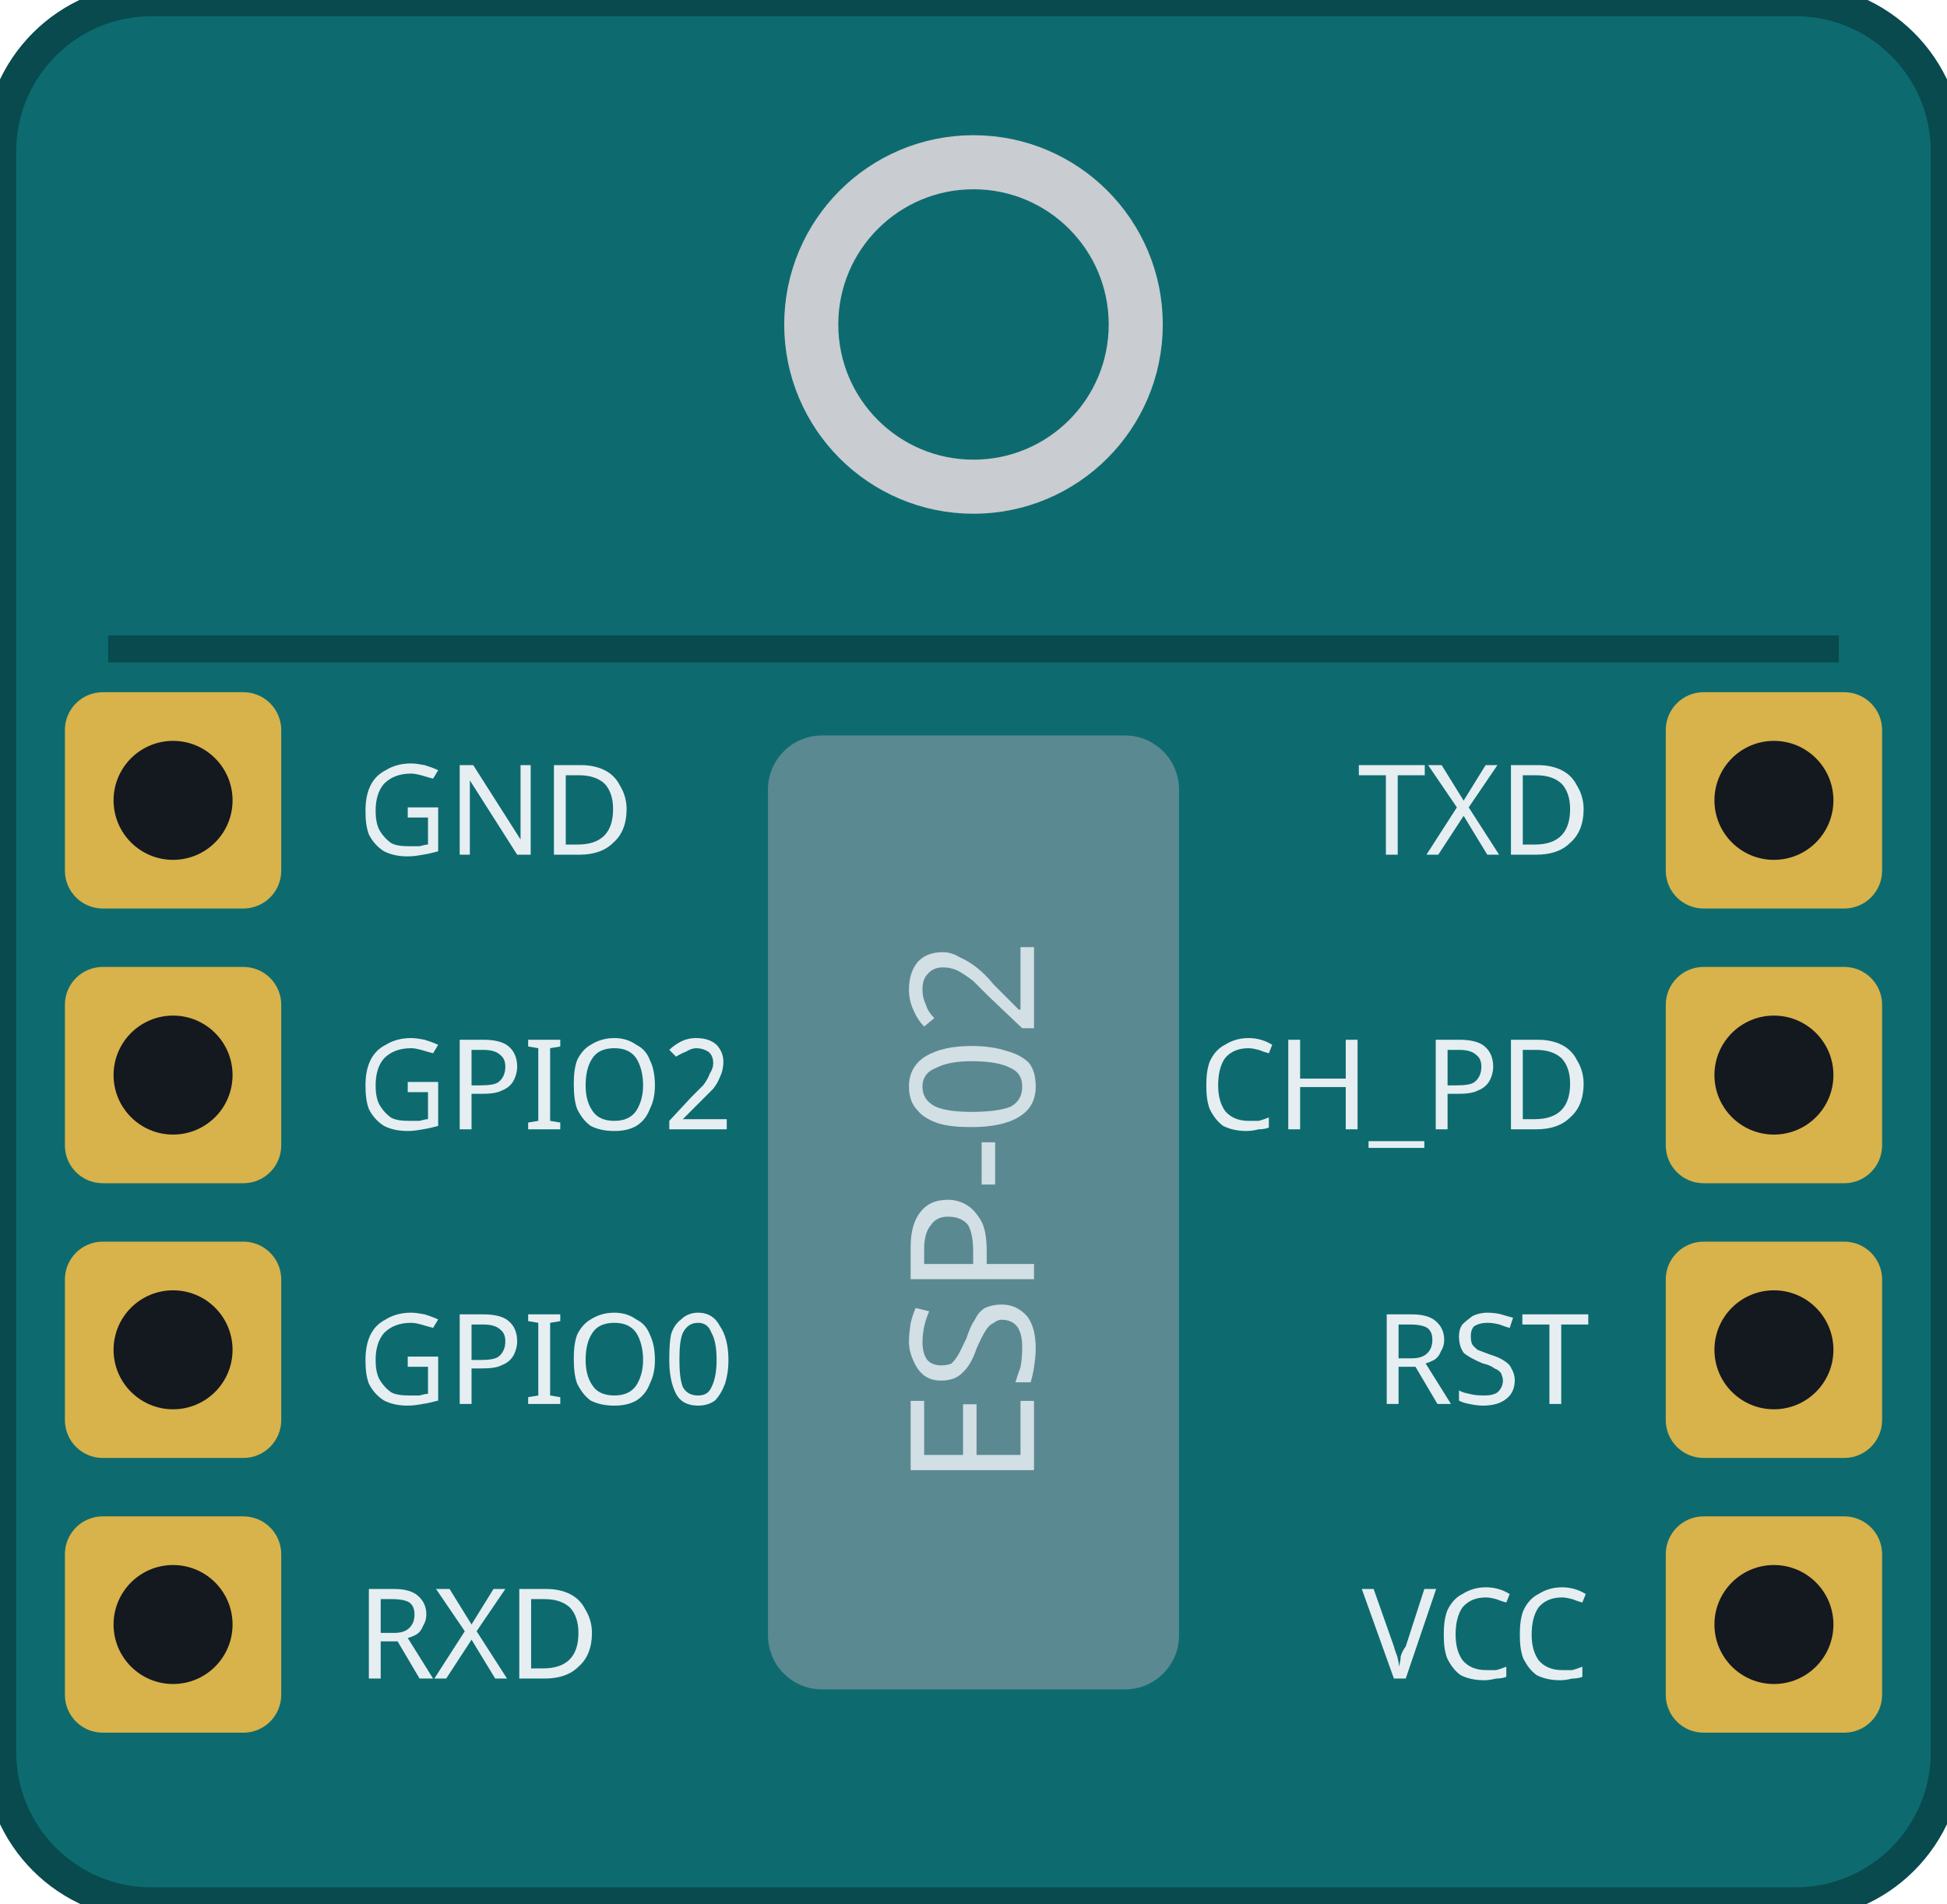
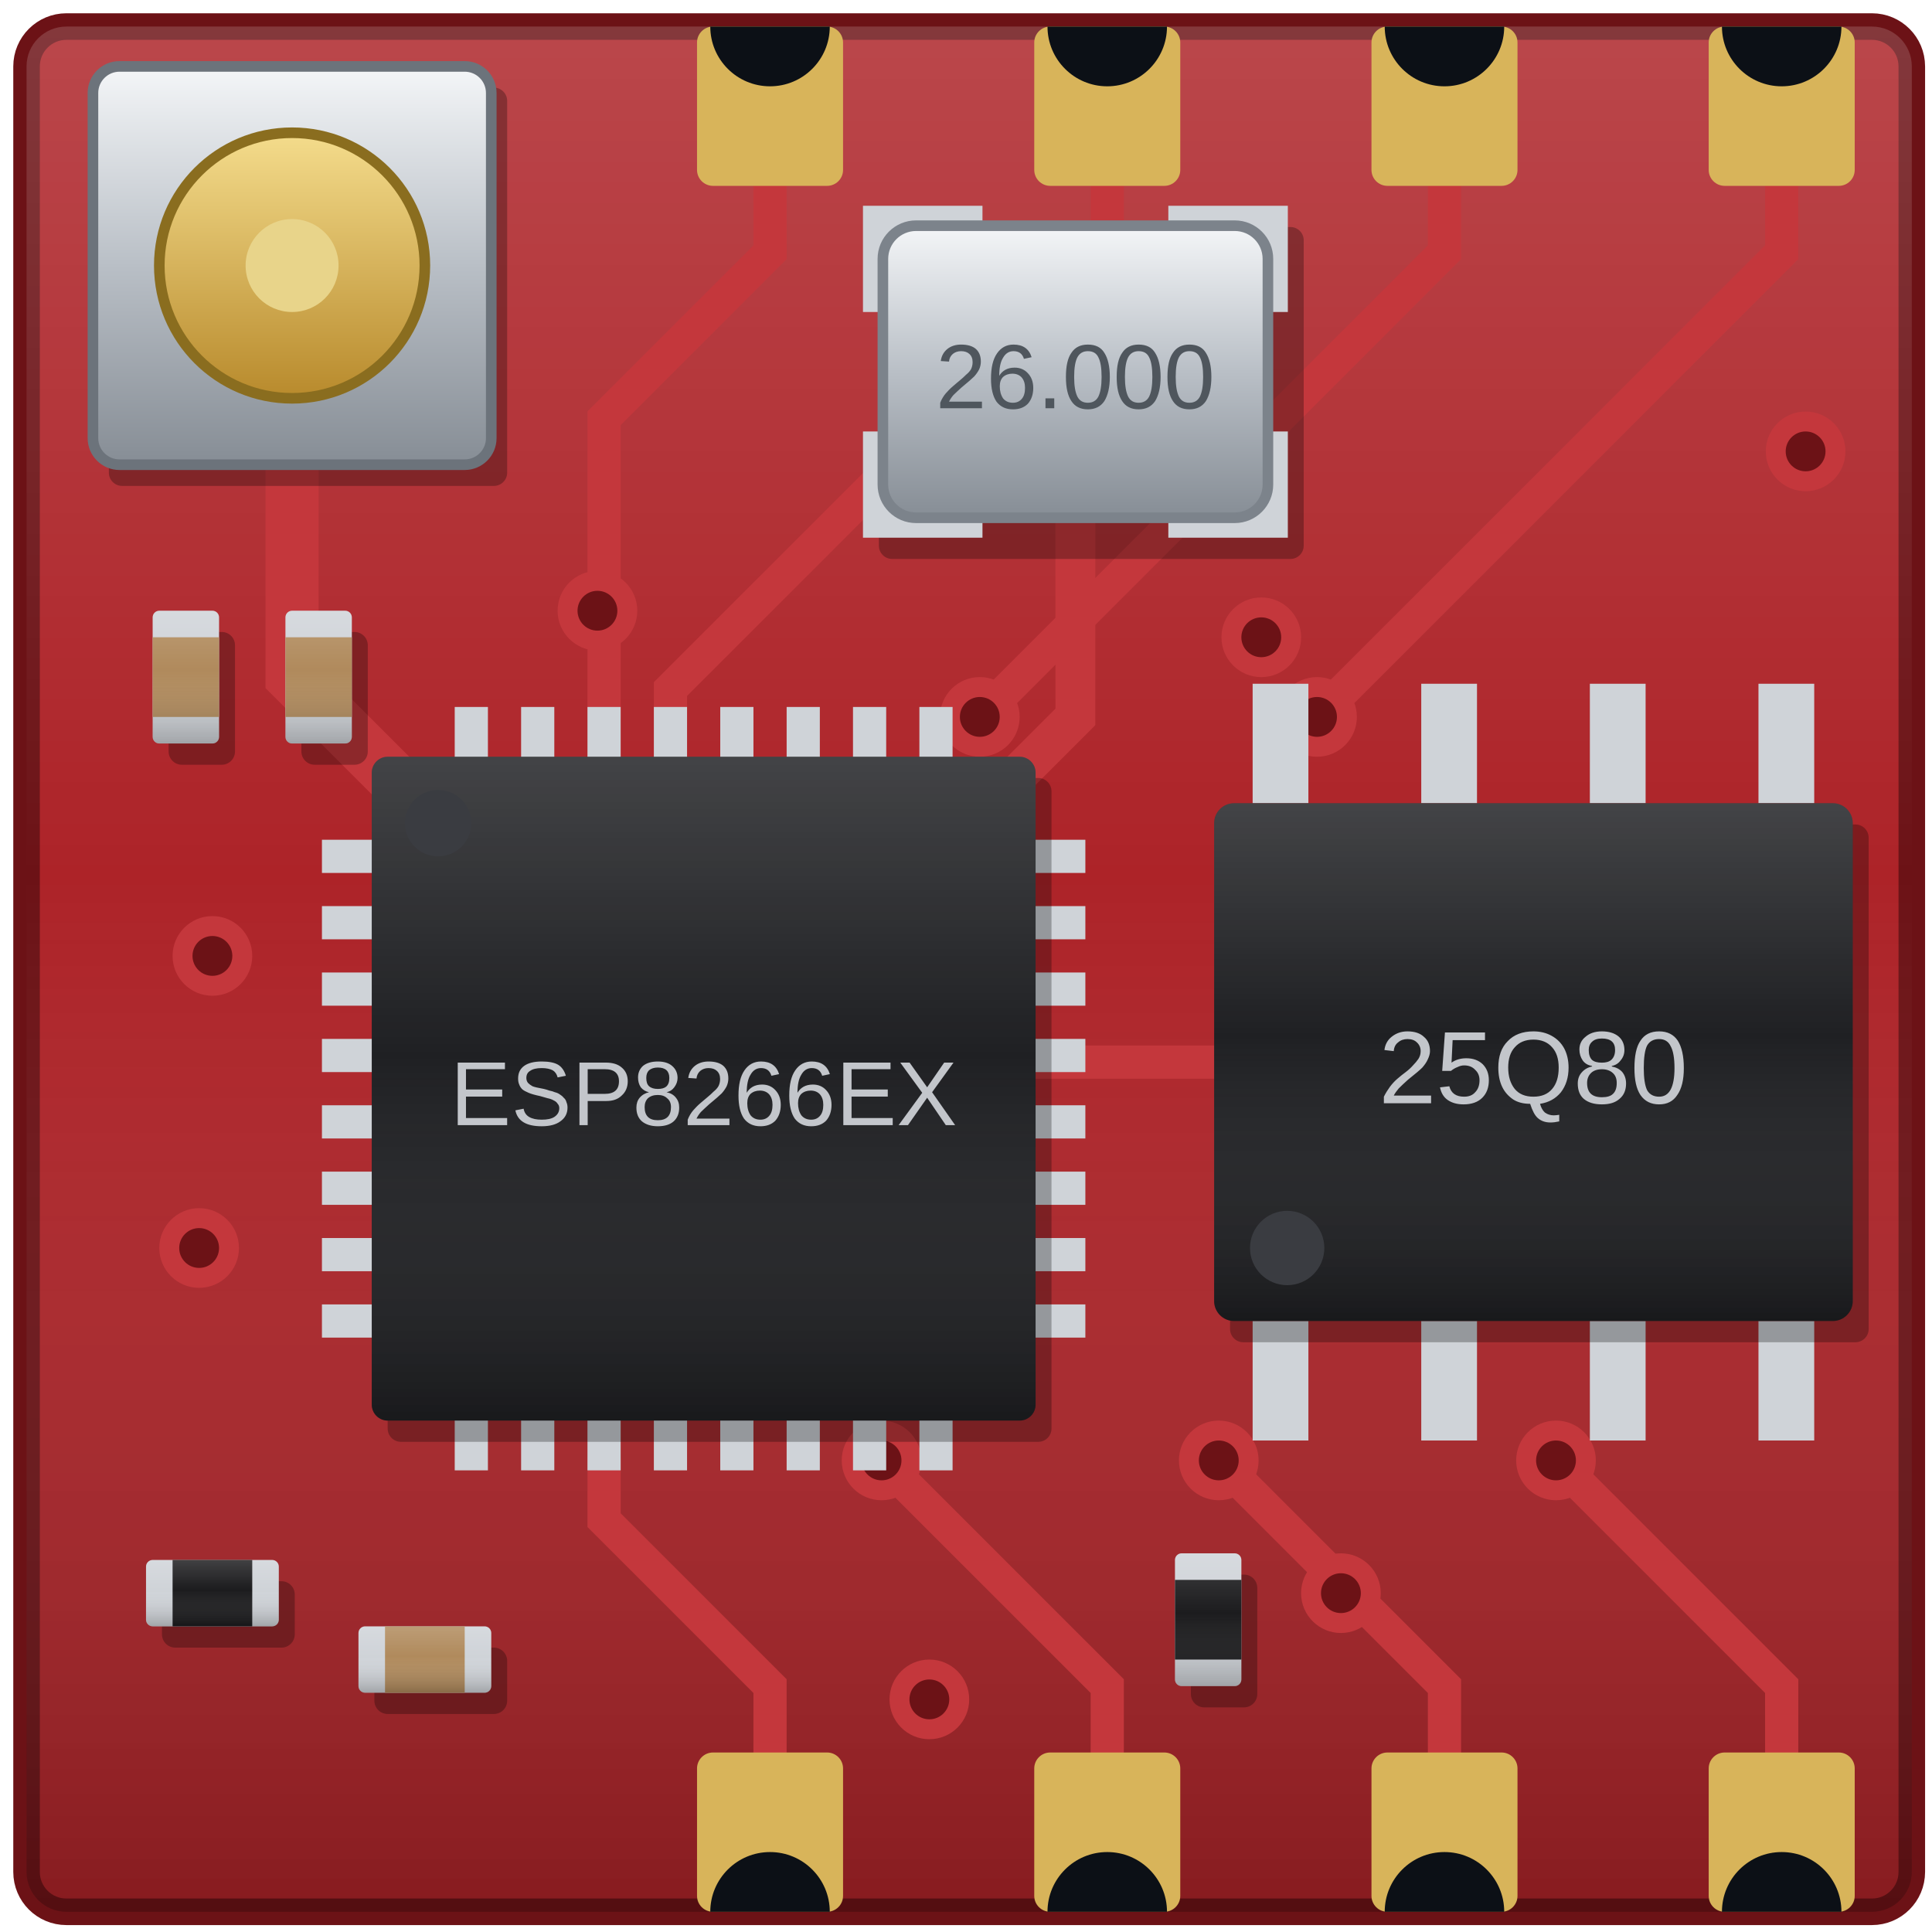
- <svg xmlns="http://www.w3.org/2000/svg" version="1.1" width="18.0mm" height="17.6mm" viewBox="0 0 18.0 17.6">
-   <rect x="0" y="0" width="18.0" height="17.6" rx="1.4" fill="#0d6b6f" />
-   <rect x="0" y="0" width="18.0" height="17.6" rx="1.4" fill="none" stroke="#084a4d" stroke-width="0.3" />
-   <circle cx="9.00" cy="3.0" r="1.5" fill="none" stroke="#c9ccd1" stroke-width="0.5" />
-   <line x1="1.0" y1="6.00" x2="17.00" y2="6.00" stroke="#084a4d" stroke-width="0.25" />
-   <rect x="7.10" y="6.80" width="3.8" height="8.82" rx="0.5" fill="#9aa3ad" opacity="0.55" />
-   <rect x="0.60" y="6.40" width="2.0" height="2.0" rx="0.35" fill="#d8b24a" />
-   <circle cx="1.60" cy="7.40" r="0.55" fill="#14181f" />
-   <rect x="0.60" y="8.94" width="2.0" height="2.0" rx="0.35" fill="#d8b24a" />
-   <circle cx="1.60" cy="9.94" r="0.55" fill="#14181f" />
-   <rect x="0.60" y="11.48" width="2.0" height="2.0" rx="0.35" fill="#d8b24a" />
-   <circle cx="1.60" cy="12.48" r="0.55" fill="#14181f" />
-   <rect x="0.60" y="14.02" width="2.0" height="2.0" rx="0.35" fill="#d8b24a" />
-   <circle cx="1.60" cy="15.02" r="0.55" fill="#14181f" />
-   <rect x="15.40" y="6.40" width="2.0" height="2.0" rx="0.35" fill="#d8b24a" />
-   <circle cx="16.40" cy="7.40" r="0.55" fill="#14181f" />
-   <rect x="15.40" y="8.94" width="2.0" height="2.0" rx="0.35" fill="#d8b24a" />
-   <circle cx="16.40" cy="9.94" r="0.55" fill="#14181f" />
-   <rect x="15.40" y="11.48" width="2.0" height="2.0" rx="0.35" fill="#d8b24a" />
-   <circle cx="16.40" cy="12.48" r="0.55" fill="#14181f" />
-   <rect x="15.40" y="14.02" width="2.0" height="2.0" rx="0.35" fill="#d8b24a" />
-   <circle cx="16.40" cy="15.02" r="0.55" fill="#14181f" />
-   <text x="3.30" y="7.90" fill="#e6eef2" font-size="1.15px" font-family="Verdana">GND</text>
-   <text x="3.30" y="10.44" fill="#e6eef2" font-size="1.15px" font-family="Verdana">GPIO2</text>
-   <text x="3.30" y="12.98" fill="#e6eef2" font-size="1.15px" font-family="Verdana">GPIO0</text>
-   <text x="3.30" y="15.52" fill="#e6eef2" font-size="1.15px" font-family="Verdana">RXD</text>
-   <text x="14.70" y="7.90" fill="#e6eef2" font-size="1.15px" text-anchor="end" font-family="Verdana">TXD</text>
-   <text x="14.70" y="10.44" fill="#e6eef2" font-size="1.15px" text-anchor="end" font-family="Verdana">CH_PD</text>
-   <text x="14.70" y="12.98" fill="#e6eef2" font-size="1.15px" text-anchor="end" font-family="Verdana">RST</text>
-   <text x="14.70" y="15.52" fill="#e6eef2" font-size="1.15px" text-anchor="end" font-family="Verdana">VCC</text>
-   <text x="9.00" y="11.77" fill="#e6eef2" font-size="1.6px" text-anchor="middle" font-family="Verdana" opacity="0.85" transform="rotate(-90 9.00 11.21)">ESP-02</text>
+ <svg xmlns="http://www.w3.org/2000/svg" version="1.1" width="55px" height="55px" viewBox="0 0 55 55">
+   <defs>
+     <linearGradient id="luz" x1="0" y1="0" x2="0" y2="1">
+       <stop offset="0" stop-color="#ffffff" stop-opacity="0.16" />
+       <stop offset="0.45" stop-color="#ffffff" stop-opacity="0" />
+       <stop offset="1" stop-color="#000000" stop-opacity="0.22" />
+     </linearGradient>
+     <linearGradient id="metal" x1="0" y1="0" x2="0" y2="1">
+       <stop offset="0" stop-color="#f4f6f8" />
+       <stop offset="0.5" stop-color="#b9bfc6" />
+       <stop offset="1" stop-color="#868d95" />
+     </linearGradient>
+     <linearGradient id="metal-h" x1="0" y1="0" x2="1" y2="0">
+       <stop offset="0" stop-color="#8a9199" />
+       <stop offset="0.35" stop-color="#eef1f4" />
+       <stop offset="0.7" stop-color="#b3b9c0" />
+       <stop offset="1" stop-color="#7c838b" />
+     </linearGradient>
+     <radialGradient id="lata" cx="0.4" cy="0.38" r="0.66">
+       <stop offset="0" stop-color="#f6f8fa" />
+       <stop offset="0.6" stop-color="#c3c9cf" />
+       <stop offset="1" stop-color="#8c939b" />
+     </radialGradient>
+     <linearGradient id="plastico" x1="0" y1="0" x2="0" y2="1">
+       <stop offset="0" stop-color="#3a3c40" />
+       <stop offset="1" stop-color="#16171a" />
+     </linearGradient>
+     <linearGradient id="ouro" x1="0" y1="0" x2="0" y2="1">
+       <stop offset="0" stop-color="#f4dc8c" />
+       <stop offset="1" stop-color="#b88a2c" />
+     </linearGradient>
+     <linearGradient id="blindagem" x1="0" y1="0" x2="1" y2="1">
+       <stop offset="0" stop-color="#eef1f3" />
+       <stop offset="0.45" stop-color="#c8cdd2" />
+       <stop offset="1" stop-color="#9aa1a8" />
+     </linearGradient>
+     <radialGradient id="cupula" cx="0.36" cy="0.3" r="0.78">
+       <stop offset="0" stop-color="#ffffff" stop-opacity="0.6" />
+       <stop offset="0.32" stop-color="#ffffff" stop-opacity="0.1" />
+       <stop offset="1" stop-color="#000000" stop-opacity="0.32" />
+     </radialGradient>
+     <linearGradient id="ceramica" x1="0" y1="0" x2="0" y2="1">
+       <stop offset="0" stop-color="#f4f1e8" />
+       <stop offset="1" stop-color="#cfc9b8" />
+     </linearGradient>
+   </defs>
+   <path fill-rule="evenodd" d="M1.89 0.756 L53.291 0.756 A1.134 1.134 0 0 1 54.425 1.89 L54.425 53.291 A1.134 1.134 0 0 1 53.291 54.425 L1.89 54.425 A1.134 1.134 0 0 1 0.756 53.291 L0.756 1.89 A1.134 1.134 0 0 1 1.89 0.756 Z" fill="#ad2328" stroke="#6c1216" stroke-width="0.756" />
+   <path fill-rule="evenodd" d="M1.89 0.756 L53.291 0.756 A1.134 1.134 0 0 1 54.425 1.89 L54.425 53.291 A1.134 1.134 0 0 1 53.291 54.425 L1.89 54.425 A1.134 1.134 0 0 1 0.756 53.291 L0.756 1.89 A1.134 1.134 0 0 1 1.89 0.756 Z" fill="url(#luz)" />
+   <path d="M21.921 5.291 L21.921 7.181 L17.197 11.906 L17.197 20.409" fill="none" stroke="#c4373c" stroke-width="0.945" stroke-linecap="round" />
+   <path d="M31.521 5.291 L31.521 7.181 L19.087 19.616 L19.087 20.409" fill="none" stroke="#c4373c" stroke-width="0.945" stroke-linecap="round" />
+   <path d="M41.121 5.291 L41.121 7.181 L27.893 20.409" fill="none" stroke="#c4373c" stroke-width="0.945" stroke-linecap="round" />
+   <circle cx="27.893" cy="20.409" r="1.134" fill="#c4373c" />
+   <circle cx="27.893" cy="20.409" r="0.567" fill="#6c1216" />
+   <path d="M50.721 5.291 L50.721 7.181 L37.493 20.409" fill="none" stroke="#c4373c" stroke-width="0.945" stroke-linecap="round" />
+   <circle cx="37.493" cy="20.409" r="1.134" fill="#c4373c" />
+   <circle cx="37.493" cy="20.409" r="0.567" fill="#6c1216" />
+   <path d="M21.921 49.89 L21.921 48 L17.197 43.276 L17.197 41.575" fill="none" stroke="#c4373c" stroke-width="0.945" stroke-linecap="round" />
+   <path d="M31.521 49.89 L31.521 48 L25.096 41.575" fill="none" stroke="#c4373c" stroke-width="0.945" stroke-linecap="round" />
+   <circle cx="25.096" cy="41.575" r="1.134" fill="#c4373c" />
+   <circle cx="25.096" cy="41.575" r="0.567" fill="#6c1216" />
+   <path d="M41.121 49.89 L41.121 48 L34.696 41.575" fill="none" stroke="#c4373c" stroke-width="0.945" stroke-linecap="round" />
+   <circle cx="34.696" cy="41.575" r="1.134" fill="#c4373c" />
+   <circle cx="34.696" cy="41.575" r="0.567" fill="#6c1216" />
+   <path d="M50.721 49.89 L50.721 48 L44.296 41.575" fill="none" stroke="#c4373c" stroke-width="0.945" stroke-linecap="round" />
+   <circle cx="44.296" cy="41.575" r="1.134" fill="#c4373c" />
+   <circle cx="44.296" cy="41.575" r="0.567" fill="#6c1216" />
+   <path d="M43.654 30.236 L20.787 30.236 L20.031 30.992" fill="none" stroke="#c4373c" stroke-width="0.945" stroke-linecap="round" />
+   <path d="M30.614 10.583 L30.614 20.409 L20.031 30.992" fill="none" stroke="#c4373c" stroke-width="1.134" stroke-linecap="round" />
+   <circle cx="6.047" cy="27.213" r="1.134" fill="#c4373c" />
+   <circle cx="6.047" cy="27.213" r="0.567" fill="#6c1216" />
+   <circle cx="5.669" cy="35.528" r="1.134" fill="#c4373c" />
+   <circle cx="5.669" cy="35.528" r="0.567" fill="#6c1216" />
+   <circle cx="17.008" cy="17.386" r="1.134" fill="#c4373c" />
+   <circle cx="17.008" cy="17.386" r="0.567" fill="#6c1216" />
+   <circle cx="35.906" cy="18.142" r="1.134" fill="#c4373c" />
+   <circle cx="35.906" cy="18.142" r="0.567" fill="#6c1216" />
+   <circle cx="38.173" cy="45.354" r="1.134" fill="#c4373c" />
+   <circle cx="38.173" cy="45.354" r="0.567" fill="#6c1216" />
+   <circle cx="26.457" cy="48.378" r="1.134" fill="#c4373c" />
+   <circle cx="26.457" cy="48.378" r="0.567" fill="#6c1216" />
+   <circle cx="51.402" cy="12.85" r="1.134" fill="#c4373c" />
+   <circle cx="51.402" cy="12.85" r="0.567" fill="#6c1216" />
+   <path d="M8.315 13.228 L8.315 19.276 L12.472 23.433" fill="none" stroke="#c4373c" stroke-width="1.512" stroke-linecap="round" />
+   <rect x="19.843" y="0.756" width="4.157" height="4.535" rx="0.454" fill="#d8b45a" />
+   <path d="M23.622 0.756 A1.701 1.701 0 0 1 20.22 0.756 Z" fill="#0c1016" />
+   <rect x="29.443" y="0.756" width="4.157" height="4.535" rx="0.454" fill="#d8b45a" />
+   <path d="M33.222 0.756 A1.701 1.701 0 0 1 29.82 0.756 Z" fill="#0c1016" />
+   <rect x="39.043" y="0.756" width="4.157" height="4.535" rx="0.454" fill="#d8b45a" />
+   <path d="M42.822 0.756 A1.701 1.701 0 0 1 39.42 0.756 Z" fill="#0c1016" />
+   <rect x="48.643" y="0.756" width="4.157" height="4.535" rx="0.454" fill="#d8b45a" />
+   <path d="M52.422 0.756 A1.701 1.701 0 0 1 49.02 0.756 Z" fill="#0c1016" />
+   <rect x="19.843" y="49.89" width="4.157" height="4.535" rx="0.454" fill="#d8b45a" />
+   <path d="M20.22 54.425 A1.701 1.701 0 0 1 23.622 54.425 Z" fill="#0c1016" />
+   <rect x="29.443" y="49.89" width="4.157" height="4.535" rx="0.454" fill="#d8b45a" />
+   <path d="M29.82 54.425 A1.701 1.701 0 0 1 33.222 54.425 Z" fill="#0c1016" />
+   <rect x="39.043" y="49.89" width="4.157" height="4.535" rx="0.454" fill="#d8b45a" />
+   <path d="M39.42 54.425 A1.701 1.701 0 0 1 42.822 54.425 Z" fill="#0c1016" />
+   <rect x="48.643" y="49.89" width="4.157" height="4.535" rx="0.454" fill="#d8b45a" />
+   <path d="M49.02 54.425 A1.701 1.701 0 0 1 52.422 54.425 Z" fill="#0c1016" />
+   <rect x="12.945" y="20.126" width="0.945" height="1.701" fill="#cfd3d8" />
+   <rect x="9.165" y="23.906" width="1.701" height="0.945" fill="#cfd3d8" />
+   <rect x="12.945" y="40.157" width="0.945" height="1.701" fill="#cfd3d8" />
+   <rect x="29.197" y="23.906" width="1.701" height="0.945" fill="#cfd3d8" />
+   <rect x="14.835" y="20.126" width="0.945" height="1.701" fill="#cfd3d8" />
+   <rect x="9.165" y="25.795" width="1.701" height="0.945" fill="#cfd3d8" />
+   <rect x="14.835" y="40.157" width="0.945" height="1.701" fill="#cfd3d8" />
+   <rect x="29.197" y="25.795" width="1.701" height="0.945" fill="#cfd3d8" />
+   <rect x="16.724" y="20.126" width="0.945" height="1.701" fill="#cfd3d8" />
+   <rect x="9.165" y="27.685" width="1.701" height="0.945" fill="#cfd3d8" />
+   <rect x="16.724" y="40.157" width="0.945" height="1.701" fill="#cfd3d8" />
+   <rect x="29.197" y="27.685" width="1.701" height="0.945" fill="#cfd3d8" />
+   <rect x="18.614" y="20.126" width="0.945" height="1.701" fill="#cfd3d8" />
+   <rect x="9.165" y="29.575" width="1.701" height="0.945" fill="#cfd3d8" />
+   <rect x="18.614" y="40.157" width="0.945" height="1.701" fill="#cfd3d8" />
+   <rect x="29.197" y="29.575" width="1.701" height="0.945" fill="#cfd3d8" />
+   <rect x="20.504" y="20.126" width="0.945" height="1.701" fill="#cfd3d8" />
+   <rect x="9.165" y="31.465" width="1.701" height="0.945" fill="#cfd3d8" />
+   <rect x="20.504" y="40.157" width="0.945" height="1.701" fill="#cfd3d8" />
+   <rect x="29.197" y="31.465" width="1.701" height="0.945" fill="#cfd3d8" />
+   <rect x="22.394" y="20.126" width="0.945" height="1.701" fill="#cfd3d8" />
+   <rect x="9.165" y="33.354" width="1.701" height="0.945" fill="#cfd3d8" />
+   <rect x="22.394" y="40.157" width="0.945" height="1.701" fill="#cfd3d8" />
+   <rect x="29.197" y="33.354" width="1.701" height="0.945" fill="#cfd3d8" />
+   <rect x="24.283" y="20.126" width="0.945" height="1.701" fill="#cfd3d8" />
+   <rect x="9.165" y="35.244" width="1.701" height="0.945" fill="#cfd3d8" />
+   <rect x="24.283" y="40.157" width="0.945" height="1.701" fill="#cfd3d8" />
+   <rect x="29.197" y="35.244" width="1.701" height="0.945" fill="#cfd3d8" />
+   <rect x="26.173" y="20.126" width="0.945" height="1.701" fill="#cfd3d8" />
+   <rect x="9.165" y="37.134" width="1.701" height="0.945" fill="#cfd3d8" />
+   <rect x="26.173" y="40.157" width="0.945" height="1.701" fill="#cfd3d8" />
+   <rect x="29.197" y="37.134" width="1.701" height="0.945" fill="#cfd3d8" />
+   <rect x="11.036" y="22.148" width="18.898" height="18.898" rx="0.378" fill="#000000" fill-opacity="0.28" />
+   <rect x="10.583" y="21.543" width="18.898" height="18.898" rx="0.454" fill="#1f2023" />
+   <rect x="10.583" y="21.543" width="18.898" height="18.898" rx="0.454" fill="url(#luz)" />
+   <circle cx="12.472" cy="23.433" r="0.945" fill="#3a3c41" />
+   <text transform="translate(20.031 30.992) rotate(0)" x="0" y="1.039" font-family="Arial" font-weight="normal" font-size="2.598" fill="#c3c6cb" text-anchor="middle">ESP8266EX</text>
+   <rect x="35.66" y="19.465" width="1.587" height="3.402" fill="#cfd3d8" />
+   <rect x="35.66" y="37.606" width="1.587" height="3.402" fill="#cfd3d8" />
+   <rect x="40.46" y="19.465" width="1.587" height="3.402" fill="#cfd3d8" />
+   <rect x="40.46" y="37.606" width="1.587" height="3.402" fill="#cfd3d8" />
+   <rect x="45.26" y="19.465" width="1.587" height="3.402" fill="#cfd3d8" />
+   <rect x="45.26" y="37.606" width="1.587" height="3.402" fill="#cfd3d8" />
+   <rect x="50.06" y="19.465" width="1.587" height="3.402" fill="#cfd3d8" />
+   <rect x="50.06" y="37.606" width="1.587" height="3.402" fill="#cfd3d8" />
+   <rect x="35.017" y="23.471" width="18.18" height="14.74" rx="0.378" fill="#000000" fill-opacity="0.28" />
+   <rect x="34.564" y="22.866" width="18.18" height="14.74" rx="0.567" fill="#1f2023" />
+   <rect x="34.564" y="22.866" width="18.18" height="14.74" rx="0.567" fill="url(#luz)" />
+   <circle cx="36.643" cy="35.528" r="1.058" fill="#3a3c41" />
+   <text transform="translate(43.654 30.236) rotate(0)" x="0" y="1.172" font-family="Arial" font-weight="normal" font-size="2.929" fill="#c3c6cb" text-anchor="middle">25Q80</text>
+   <rect x="25.02" y="6.463" width="12.094" height="9.449" rx="0.378" fill="#000000" fill-opacity="0.28" />
+   <rect x="24.567" y="5.858" width="3.402" height="3.024" fill="#cfd3d8" />
+   <rect x="24.567" y="12.283" width="3.402" height="3.024" fill="#cfd3d8" />
+   <rect x="33.26" y="5.858" width="3.402" height="3.024" fill="#cfd3d8" />
+   <rect x="33.26" y="12.283" width="3.402" height="3.024" fill="#cfd3d8" />
+   <rect x="25.134" y="6.425" width="10.961" height="8.315" rx="0.945" fill="url(#metal)" stroke="#7c838b" stroke-width="0.302" />
+   <text transform="translate(30.614 10.583) rotate(0)" x="0" y="1.039" font-family="Arial" font-weight="normal" font-size="2.598" fill="#4f565d" text-anchor="middle">26.000</text>
+   <rect x="4.8" y="17.991" width="1.89" height="3.78" rx="0.378" fill="#000000" fill-opacity="0.28" />
+   <rect x="4.346" y="17.386" width="1.89" height="3.78" rx="0.189" fill="#cfd3d8" />
+   <rect x="4.346" y="18.142" width="1.89" height="2.268" fill="#b08a5c" />
+   <rect x="4.346" y="17.386" width="1.89" height="3.78" rx="0.189" fill="url(#luz)" />
+   <rect x="8.58" y="17.991" width="1.89" height="3.78" rx="0.378" fill="#000000" fill-opacity="0.28" />
+   <rect x="8.126" y="17.386" width="1.89" height="3.78" rx="0.189" fill="#cfd3d8" />
+   <rect x="8.126" y="18.142" width="1.89" height="2.268" fill="#b08a5c" />
+   <rect x="8.126" y="17.386" width="1.89" height="3.78" rx="0.189" fill="url(#luz)" />
+   <rect x="4.611" y="45.014" width="3.78" height="1.89" rx="0.378" fill="#000000" fill-opacity="0.28" />
+   <rect x="4.157" y="44.409" width="3.78" height="1.89" rx="0.189" fill="#cfd3d8" />
+   <rect x="4.913" y="44.409" width="2.268" height="1.89" fill="#1c1c1e" />
+   <rect x="4.157" y="44.409" width="3.78" height="1.89" rx="0.189" fill="url(#luz)" />
+   <rect x="10.658" y="46.904" width="3.78" height="1.89" rx="0.378" fill="#000000" fill-opacity="0.28" />
+   <rect x="10.205" y="46.299" width="3.78" height="1.89" rx="0.189" fill="#cfd3d8" />
+   <rect x="10.961" y="46.299" width="2.268" height="1.89" fill="#b08a5c" />
+   <rect x="10.205" y="46.299" width="3.78" height="1.89" rx="0.189" fill="url(#luz)" />
+   <rect x="33.902" y="44.825" width="1.89" height="3.78" rx="0.378" fill="#000000" fill-opacity="0.28" />
+   <rect x="33.449" y="44.22" width="1.89" height="3.78" rx="0.189" fill="#cfd3d8" />
+   <rect x="33.449" y="44.976" width="1.89" height="2.268" fill="#1c1c1e" />
+   <rect x="33.449" y="44.22" width="1.89" height="3.78" rx="0.189" fill="url(#luz)" />
+   <rect x="3.099" y="2.494" width="11.339" height="11.339" rx="0.378" fill="#000000" fill-opacity="0.28" />
+   <rect x="2.646" y="1.89" width="11.339" height="11.339" rx="0.756" fill="url(#metal)" stroke="#6c737b" stroke-width="0.302" />
+   <circle cx="8.315" cy="7.559" r="3.78" fill="url(#ouro)" stroke="#8a6d1f" stroke-width="0.302" />
+   <circle cx="8.315" cy="7.559" r="1.323" fill="#e8d48a" />
</svg>
